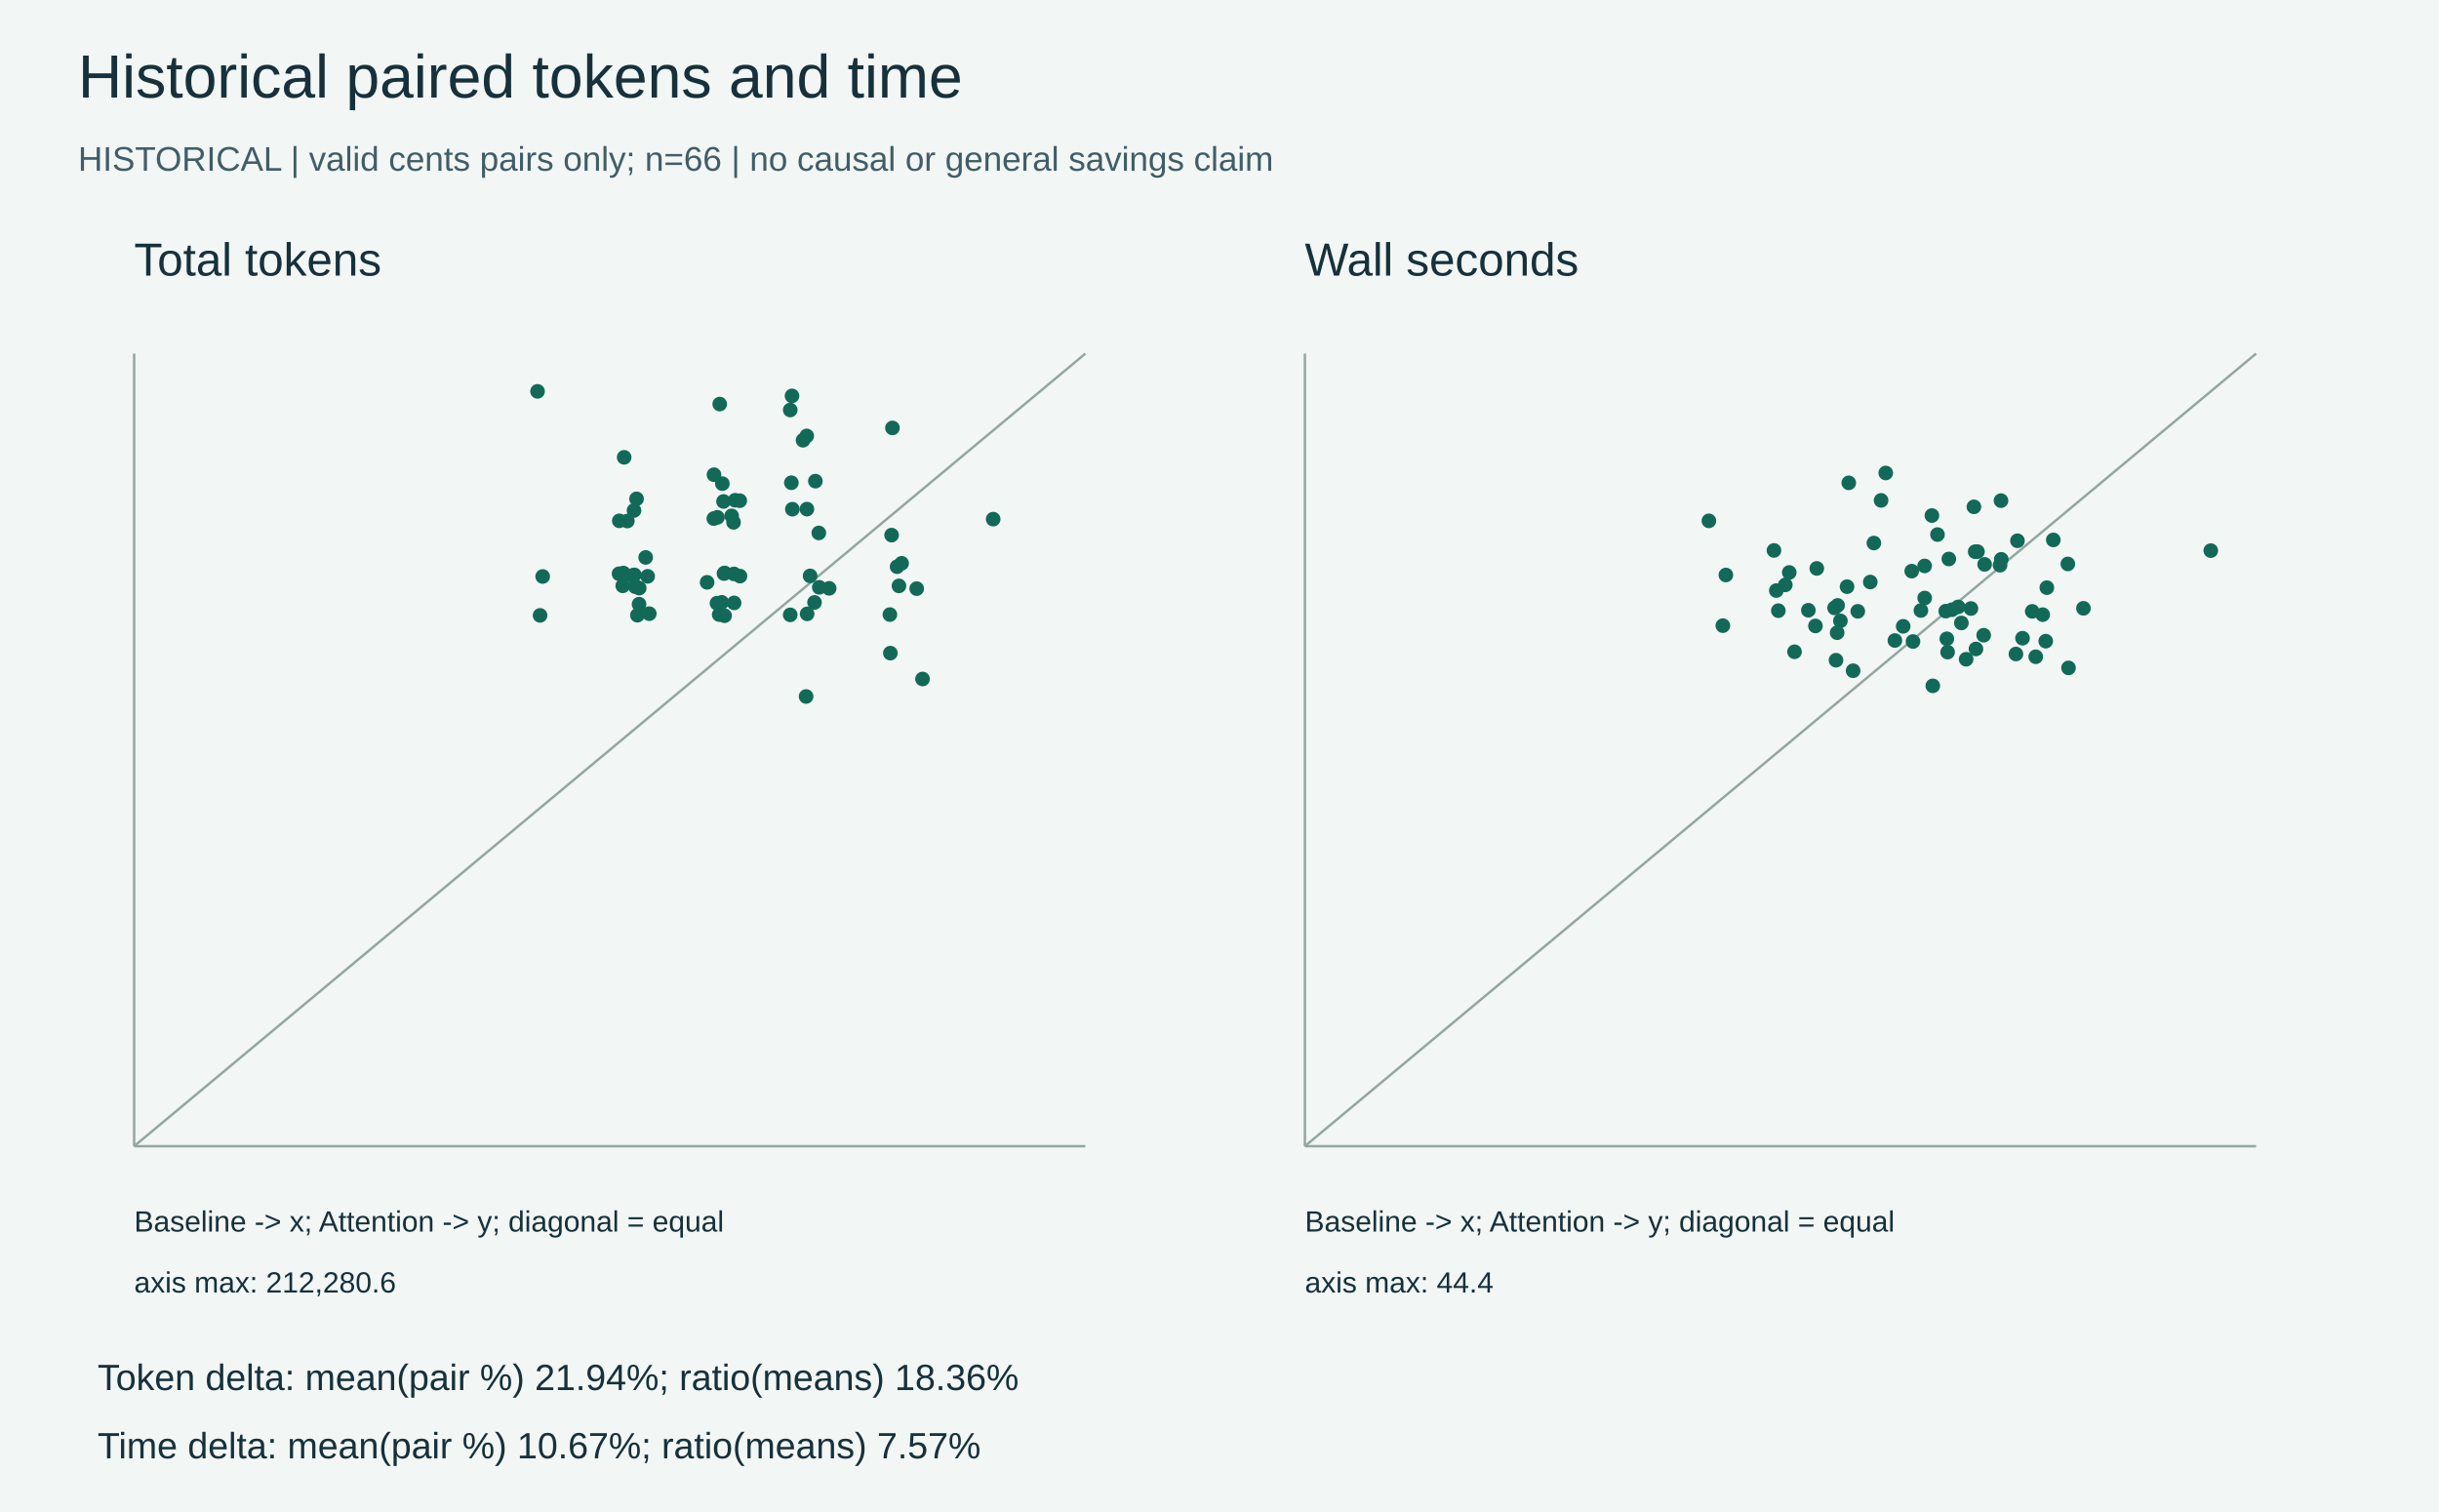
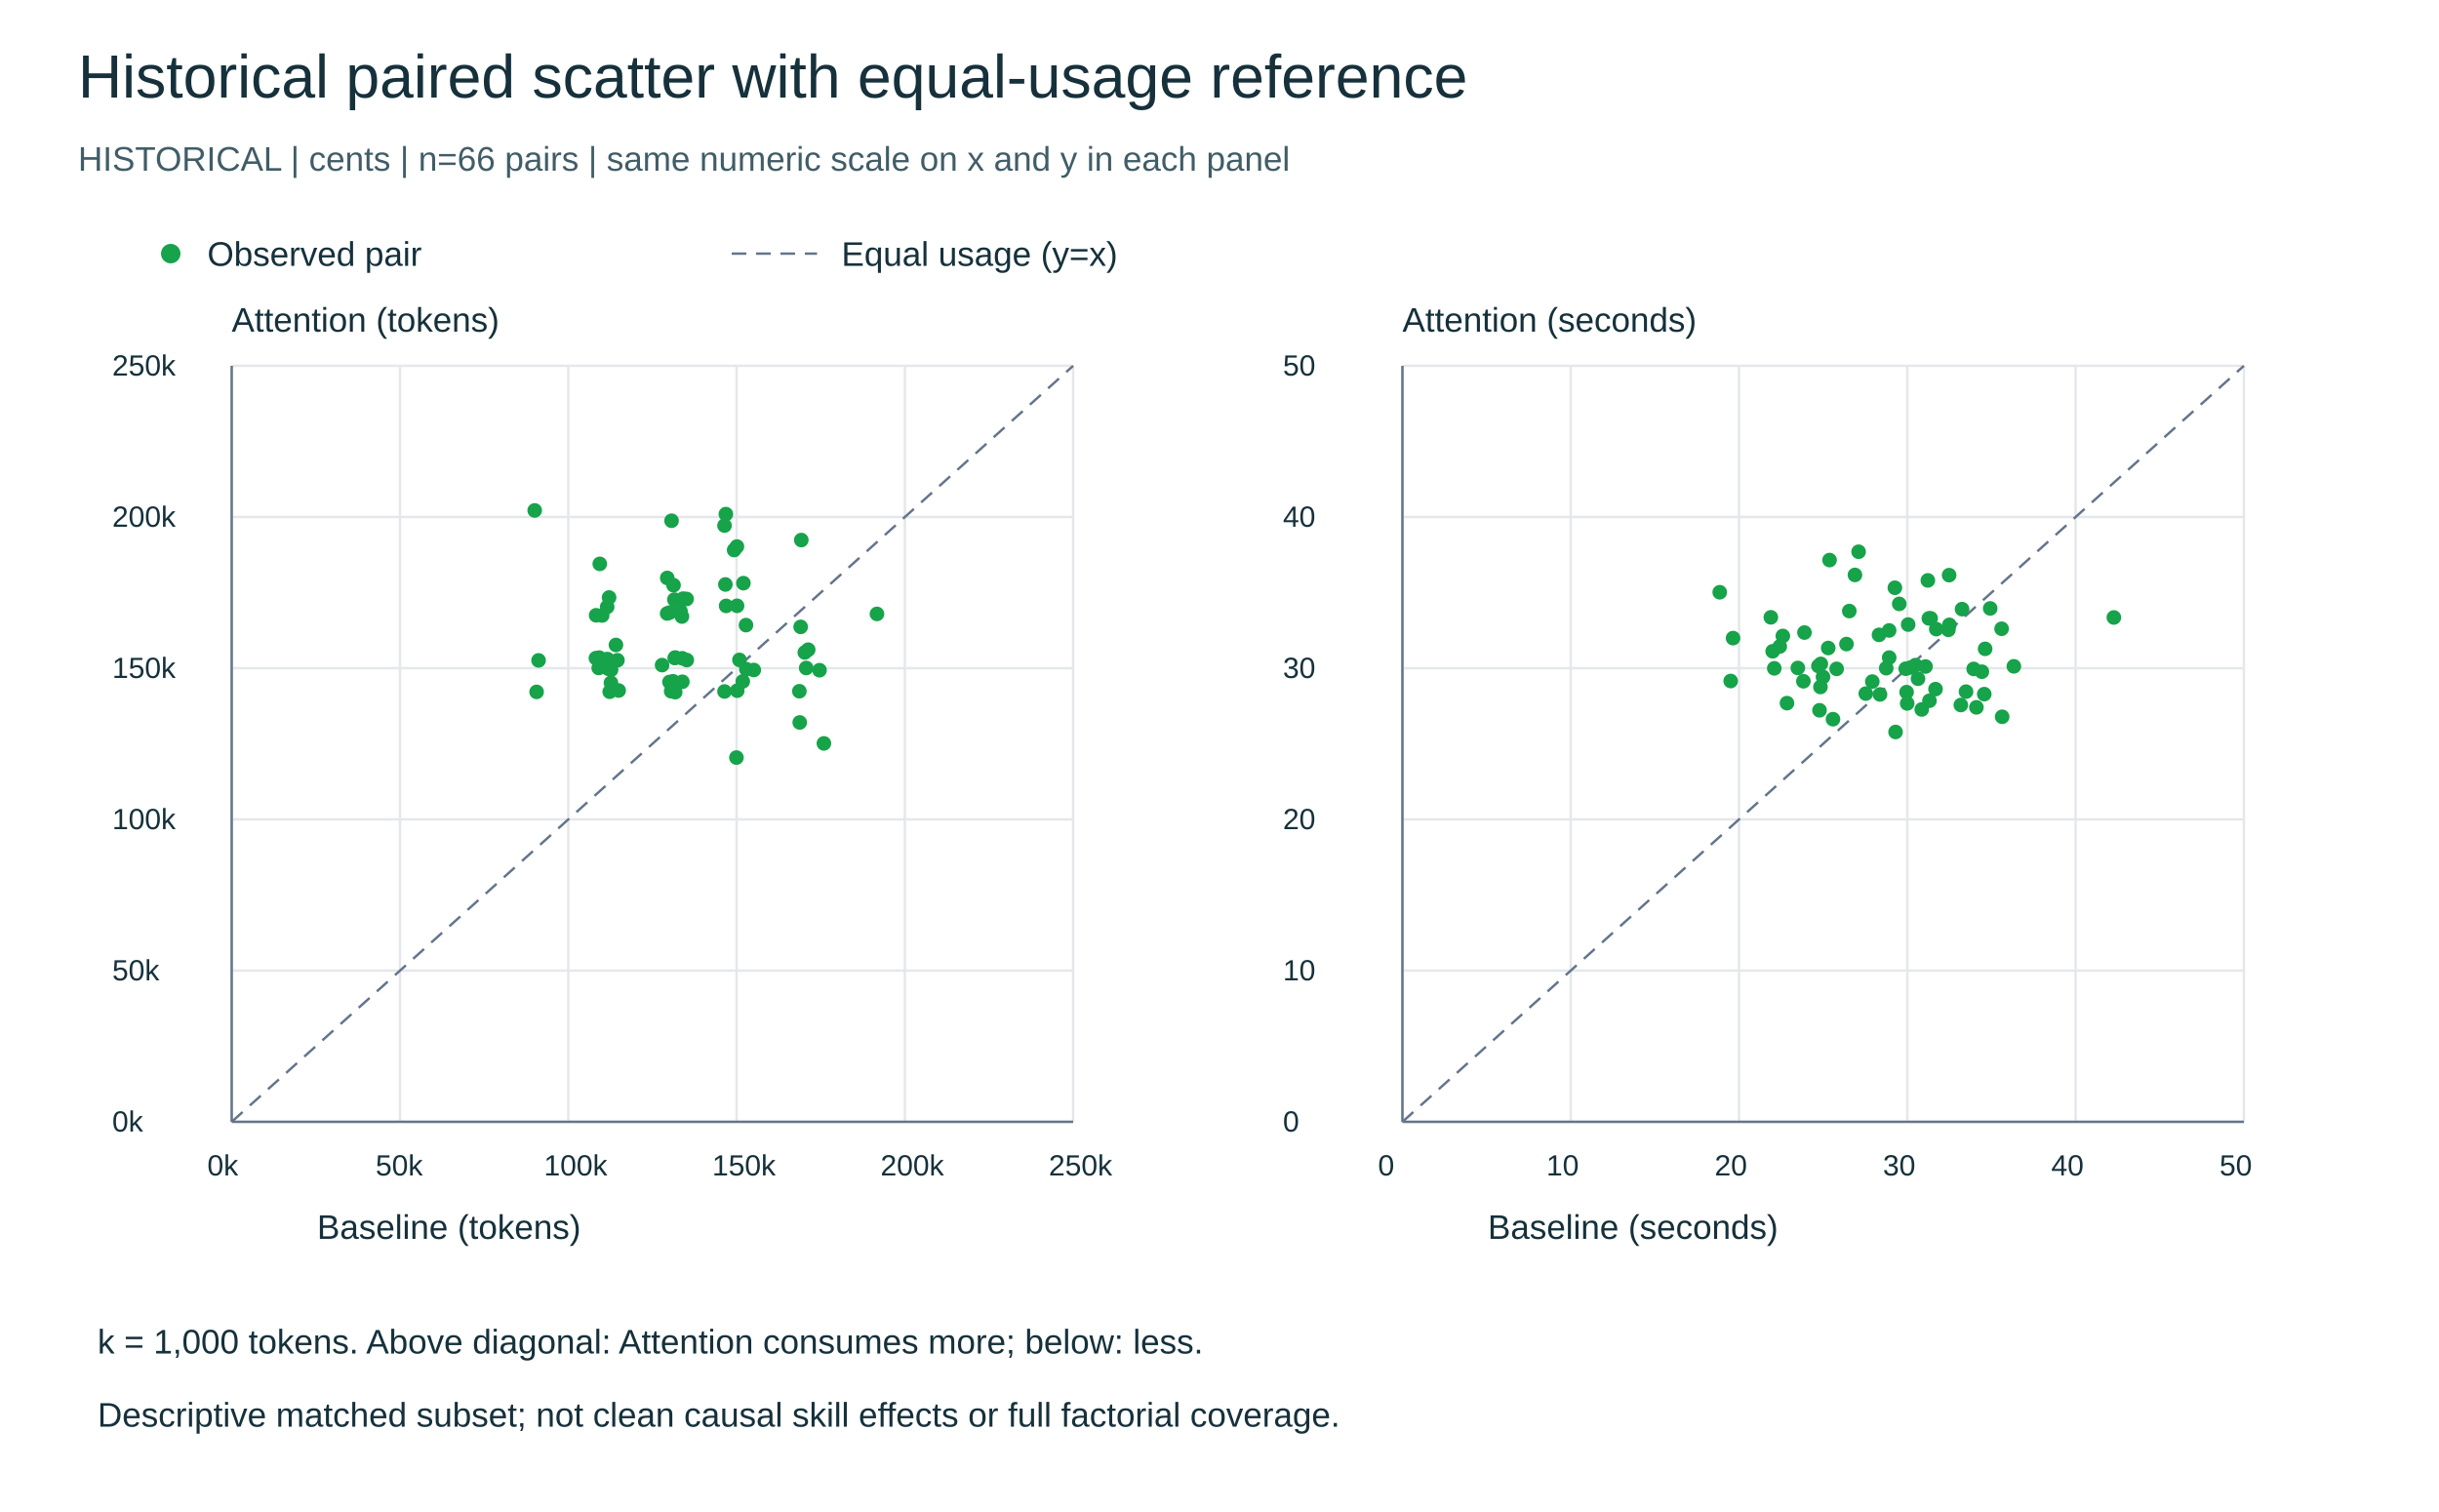
<svg xmlns="http://www.w3.org/2000/svg" width="1000" height="620" viewBox="0 0 1000 620" role="img">
-   <rect x="0" y="0" width="1000" height="620" fill="#f2f6f4" />
-   <text x="32" y="40" font-family="Arial,sans-serif" font-size="25" fill="#16313b">Historical paired tokens and time</text>
-   <text x="32" y="70" font-family="Arial,sans-serif" font-size="14" fill="#415d67">HISTORICAL | valid cents pairs only; n=66 | no causal or general savings claim</text>
-   <text x="55" y="113" font-family="Arial,sans-serif" font-size="19" fill="#16313b">Total tokens</text>
-   <line x1="55" y1="470" x2="445" y2="470" stroke="#94a6a1" />
-   <line x1="55" y1="470" x2="55" y2="145" stroke="#94a6a1" />
-   <line x1="55" y1="470" x2="445" y2="145" stroke="#94a6a1" />
-   <circle cx="262.017" cy="247.75" r="3" fill="#126957" />
-   <circle cx="324.882" cy="208.797" r="3" fill="#126957" />
-   <circle cx="365.904" cy="175.472" r="3" fill="#126957" />
-   <circle cx="368.581" cy="240.241" r="3" fill="#126957" />
-   <circle cx="329.245" cy="180.523" r="3" fill="#126957" />
-   <circle cx="333.957" cy="247.034" r="3" fill="#126957" />
-   <circle cx="264.726" cy="228.576" r="3" fill="#126957" />
-   <circle cx="260.104" cy="235.741" r="3" fill="#126957" />
-   <circle cx="300.934" cy="235.329" r="3" fill="#126957" />
-   <circle cx="259.946" cy="209.324" r="3" fill="#126957" />
-   <circle cx="323.992" cy="252.124" r="3" fill="#126957" />
-   <circle cx="407.204" cy="212.868" r="3" fill="#126957" />
-   <circle cx="303.304" cy="205.305" r="3" fill="#126957" />
-   <circle cx="297.107" cy="234.941" r="3" fill="#126957" />
-   <circle cx="367.817" cy="232.375" r="3" fill="#126957" />
-   <circle cx="292.736" cy="194.659" r="3" fill="#126957" />
-   <circle cx="294.14" cy="212.146" r="3" fill="#126957" />
-   <circle cx="324" cy="168.127" r="3" fill="#126957" />
-   <circle cx="334.312" cy="197.289" r="3" fill="#126957" />
-   <circle cx="296.846" cy="235.193" r="3" fill="#126957" />
-   <circle cx="295.088" cy="165.692" r="3" fill="#126957" />
-   <circle cx="222.5" cy="236.39" r="3" fill="#126957" />
-   <circle cx="339.963" cy="241.254" r="3" fill="#126957" />
-   <circle cx="220.386" cy="160.476" r="3" fill="#126957" />
-   <circle cx="365.561" cy="219.427" r="3" fill="#126957" />
-   <circle cx="378.239" cy="278.419" r="3" fill="#126957" />
-   <circle cx="365.05" cy="267.816" r="3" fill="#126957" />
-   <circle cx="294.889" cy="252.016" r="3" fill="#126957" />
-   <circle cx="296.648" cy="205.621" r="3" fill="#126957" />
-   <circle cx="265.544" cy="236.331" r="3" fill="#126957" />
-   <circle cx="255.333" cy="240.219" r="3" fill="#126957" />
-   <circle cx="255.605" cy="234.988" r="3" fill="#126957" />
-   <circle cx="324.47" cy="197.952" r="3" fill="#126957" />
-   <circle cx="332.148" cy="236.152" r="3" fill="#126957" />
-   <circle cx="297.088" cy="252.477" r="3" fill="#126957" />
-   <circle cx="364.859" cy="252.011" r="3" fill="#126957" />
-   <circle cx="324.729" cy="162.336" r="3" fill="#126957" />
-   <circle cx="335.717" cy="218.538" r="3" fill="#126957" />
-   <circle cx="299.978" cy="211.53" r="3" fill="#126957" />
-   <circle cx="253.907" cy="213.56" r="3" fill="#126957" />
-   <circle cx="292.685" cy="212.642" r="3" fill="#126957" />
-   <circle cx="330.5" cy="285.593" r="3" fill="#126957" />
-   <circle cx="330.841" cy="208.759" r="3" fill="#126957" />
-   <circle cx="260.493" cy="240.573" r="3" fill="#126957" />
-   <circle cx="330.762" cy="178.759" r="3" fill="#126957" />
-   <circle cx="260.991" cy="204.557" r="3" fill="#126957" />
-   <circle cx="257.218" cy="213.648" r="3" fill="#126957" />
-   <circle cx="262.079" cy="241.147" r="3" fill="#126957" />
-   <circle cx="303.405" cy="236.233" r="3" fill="#126957" />
-   <circle cx="300.985" cy="247.222" r="3" fill="#126957" />
-   <circle cx="253.804" cy="235.264" r="3" fill="#126957" />
-   <circle cx="293.956" cy="247.34" r="3" fill="#126957" />
-   <circle cx="369.676" cy="230.985" r="3" fill="#126957" />
-   <circle cx="266.214" cy="251.636" r="3" fill="#126957" />
-   <circle cx="259.231" cy="236.006" r="3" fill="#126957" />
-   <circle cx="296.164" cy="198.321" r="3" fill="#126957" />
-   <circle cx="295.92" cy="246.988" r="3" fill="#126957" />
-   <circle cx="335.908" cy="240.835" r="3" fill="#126957" />
-   <circle cx="300.754" cy="214.188" r="3" fill="#126957" />
-   <circle cx="375.856" cy="241.368" r="3" fill="#126957" />
-   <circle cx="301.408" cy="205.129" r="3" fill="#126957" />
-   <circle cx="221.426" cy="252.345" r="3" fill="#126957" />
-   <circle cx="330.928" cy="251.717" r="3" fill="#126957" />
-   <circle cx="261.335" cy="252.268" r="3" fill="#126957" />
-   <circle cx="255.91" cy="187.526" r="3" fill="#126957" />
-   <circle cx="289.923" cy="238.785" r="3" fill="#126957" />
-   <text x="55" y="505" font-family="Arial,sans-serif" font-size="12" fill="#16313b">Baseline -&gt; x; Attention -&gt; y; diagonal = equal</text>
-   <text x="55" y="530" font-family="Arial,sans-serif" font-size="12" fill="#16313b">axis max: 212,280.6</text>
-   <text x="535" y="113" font-family="Arial,sans-serif" font-size="19" fill="#16313b">Wall seconds</text>
-   <line x1="535" y1="470" x2="925" y2="470" stroke="#94a6a1" />
-   <line x1="535" y1="470" x2="535" y2="145" stroke="#94a6a1" />
-   <line x1="535" y1="470" x2="925" y2="145" stroke="#94a6a1" />
-   <circle cx="834.666" cy="269.304" r="3" fill="#126957" />
-   <circle cx="810.769" cy="226.187" r="3" fill="#126957" />
-   <circle cx="820.031" cy="231.756" r="3" fill="#126957" />
-   <circle cx="833.228" cy="250.697" r="3" fill="#126957" />
-   <circle cx="799.036" cy="229.21" r="3" fill="#126957" />
-   <circle cx="813.319" cy="260.477" r="3" fill="#126957" />
-   <circle cx="753.431" cy="248.256" r="3" fill="#126957" />
-   <circle cx="752.768" cy="270.725" r="3" fill="#126957" />
-   <circle cx="753.24" cy="259.436" r="3" fill="#126957" />
-   <circle cx="757.295" cy="240.566" r="3" fill="#126957" />
-   <circle cx="780.318" cy="256.823" r="3" fill="#126957" />
-   <circle cx="906.429" cy="225.785" r="3" fill="#126957" />
-   <circle cx="766.825" cy="238.658" r="3" fill="#126957" />
-   <circle cx="789.13" cy="245.219" r="3" fill="#126957" />
-   <circle cx="838.762" cy="262.905" r="3" fill="#126957" />
-   <circle cx="757.998" cy="197.986" r="3" fill="#126957" />
-   <circle cx="794.374" cy="219.2" r="3" fill="#126957" />
-   <circle cx="773.163" cy="193.952" r="3" fill="#126957" />
-   <circle cx="841.868" cy="221.4" r="3" fill="#126957" />
-   <circle cx="797.767" cy="250.604" r="3" fill="#126957" />
-   <circle cx="820.414" cy="205.287" r="3" fill="#126957" />
-   <circle cx="728.293" cy="242.162" r="3" fill="#126957" />
-   <circle cx="837.52" cy="252.044" r="3" fill="#126957" />
-   <circle cx="700.655" cy="213.571" r="3" fill="#126957" />
-   <circle cx="827.165" cy="221.747" r="3" fill="#126957" />
-   <circle cx="848.103" cy="273.871" r="3" fill="#126957" />
-   <circle cx="806.123" cy="270.329" r="3" fill="#126957" />
-   <circle cx="800.324" cy="250.016" r="3" fill="#126957" />
-   <circle cx="783.819" cy="234.197" r="3" fill="#126957" />
-   <circle cx="754.575" cy="254.586" r="3" fill="#126957" />
-   <circle cx="729.13" cy="250.411" r="3" fill="#126957" />
-   <circle cx="731.986" cy="239.833" r="3" fill="#126957" />
-   <circle cx="789.098" cy="232.069" r="3" fill="#126957" />
-   <circle cx="820.532" cy="229.354" r="3" fill="#126957" />
-   <circle cx="847.82" cy="231.249" r="3" fill="#126957" />
-   <circle cx="854.218" cy="249.437" r="3" fill="#126957" />
-   <circle cx="809.315" cy="207.832" r="3" fill="#126957" />
-   <circle cx="813.706" cy="231.418" r="3" fill="#126957" />
-   <circle cx="787.579" cy="250.334" r="3" fill="#126957" />
-   <circle cx="707.613" cy="235.776" r="3" fill="#126957" />
-   <circle cx="771.25" cy="205.184" r="3" fill="#126957" />
-   <circle cx="792.458" cy="281.23" r="3" fill="#126957" />
-   <circle cx="808.094" cy="249.524" r="3" fill="#126957" />
-   <circle cx="744.339" cy="256.669" r="3" fill="#126957" />
-   <circle cx="792.095" cy="211.396" r="3" fill="#126957" />
-   <circle cx="744.89" cy="233.081" r="3" fill="#126957" />
-   <circle cx="752.186" cy="249.274" r="3" fill="#126957" />
-   <circle cx="798.528" cy="267.401" r="3" fill="#126957" />
-   <circle cx="804.175" cy="255.444" r="3" fill="#126957" />
-   <circle cx="798.21" cy="261.939" r="3" fill="#126957" />
-   <circle cx="733.604" cy="234.741" r="3" fill="#126957" />
-   <circle cx="759.788" cy="275.036" r="3" fill="#126957" />
-   <circle cx="839.217" cy="240.971" r="3" fill="#126957" />
-   <circle cx="741.434" cy="250.236" r="3" fill="#126957" />
-   <circle cx="776.911" cy="262.638" r="3" fill="#126957" />
-   <circle cx="809.835" cy="226.226" r="3" fill="#126957" />
-   <circle cx="784.334" cy="263.052" r="3" fill="#126957" />
-   <circle cx="829.239" cy="261.699" r="3" fill="#126957" />
-   <circle cx="802.854" cy="248.859" r="3" fill="#126957" />
-   <circle cx="826.534" cy="268.179" r="3" fill="#126957" />
-   <circle cx="768.302" cy="222.676" r="3" fill="#126957" />
-   <circle cx="706.378" cy="256.548" r="3" fill="#126957" />
-   <circle cx="810.157" cy="266.102" r="3" fill="#126957" />
-   <circle cx="735.767" cy="267.262" r="3" fill="#126957" />
-   <circle cx="727.34" cy="225.712" r="3" fill="#126957" />
-   <circle cx="761.7" cy="250.672" r="3" fill="#126957" />
-   <text x="535" y="505" font-family="Arial,sans-serif" font-size="12" fill="#16313b">Baseline -&gt; x; Attention -&gt; y; diagonal = equal</text>
-   <text x="535" y="530" font-family="Arial,sans-serif" font-size="12" fill="#16313b">axis max: 44.4</text>
-   <text x="40" y="570" font-family="Arial,sans-serif" font-size="15" fill="#16313b">Token delta: mean(pair %) 21.94%; ratio(means) 18.36%</text>
-   <text x="40" y="598" font-family="Arial,sans-serif" font-size="15" fill="#16313b">Time delta: mean(pair %) 10.67%; ratio(means) 7.57%</text>
+   <rect x="0" y="0" width="1000" height="620" fill="#ffffff" />
+   <text x="32" y="40" font-family="Arial,sans-serif" font-size="25" fill="#16313b">Historical paired scatter with equal-usage reference</text>
+   <text x="32" y="70" font-family="Arial,sans-serif" font-size="14" fill="#415d67">HISTORICAL | cents | n=66 pairs | same numeric scale on x and y in each panel</text>
+   <rect x="95" y="150" width="345" height="310" fill="#ffffff" />
+   <line x1="95.0" y1="150" x2="95.0" y2="460" stroke="#e5e7eb" />
+   <text x="85.0" y="482" font-family="Arial,sans-serif" font-size="12" fill="#16313b">0k</text>
+   <line x1="164.0" y1="150" x2="164.0" y2="460" stroke="#e5e7eb" />
+   <text x="154.0" y="482" font-family="Arial,sans-serif" font-size="12" fill="#16313b">50k</text>
+   <line x1="233.0" y1="150" x2="233.0" y2="460" stroke="#e5e7eb" />
+   <text x="223.0" y="482" font-family="Arial,sans-serif" font-size="12" fill="#16313b">100k</text>
+   <line x1="302.0" y1="150" x2="302.0" y2="460" stroke="#e5e7eb" />
+   <text x="292.0" y="482" font-family="Arial,sans-serif" font-size="12" fill="#16313b">150k</text>
+   <line x1="371.0" y1="150" x2="371.0" y2="460" stroke="#e5e7eb" />
+   <text x="361.0" y="482" font-family="Arial,sans-serif" font-size="12" fill="#16313b">200k</text>
+   <line x1="440.0" y1="150" x2="440.0" y2="460" stroke="#e5e7eb" />
+   <text x="430.0" y="482" font-family="Arial,sans-serif" font-size="12" fill="#16313b">250k</text>
+   <line x1="95" y1="460.0" x2="440" y2="460.0" stroke="#e5e7eb" />
+   <text x="46" y="464.0" font-family="Arial,sans-serif" font-size="12" fill="#16313b">0k</text>
+   <line x1="95" y1="398.0" x2="440" y2="398.0" stroke="#e5e7eb" />
+   <text x="46" y="402.0" font-family="Arial,sans-serif" font-size="12" fill="#16313b">50k</text>
+   <line x1="95" y1="336.0" x2="440" y2="336.0" stroke="#e5e7eb" />
+   <text x="46" y="340.0" font-family="Arial,sans-serif" font-size="12" fill="#16313b">100k</text>
+   <line x1="95" y1="274.0" x2="440" y2="274.0" stroke="#e5e7eb" />
+   <text x="46" y="278.0" font-family="Arial,sans-serif" font-size="12" fill="#16313b">150k</text>
+   <line x1="95" y1="212.0" x2="440" y2="212.0" stroke="#e5e7eb" />
+   <text x="46" y="216.0" font-family="Arial,sans-serif" font-size="12" fill="#16313b">200k</text>
+   <line x1="95" y1="150.0" x2="440" y2="150.0" stroke="#e5e7eb" />
+   <text x="46" y="154.0" font-family="Arial,sans-serif" font-size="12" fill="#16313b">250k</text>
+   <line x1="95" y1="460" x2="440" y2="460" stroke="#64748b" />
+   <line x1="95" y1="150" x2="95" y2="460" stroke="#64748b" />
+   <text x="95" y="136" font-family="Arial,sans-serif" font-size="14" fill="#16313b">Attention (tokens)</text>
+   <text x="130" y="508" font-family="Arial,sans-serif" font-size="14" fill="#16313b">Baseline (tokens)</text>
+   <line x1="95" y1="460" x2="440" y2="150" stroke="#64748b" stroke-dasharray="6 4" />
+   <circle cx="250.5" cy="279.993" r="3" fill="#16a34a" />
+   <circle cx="297.721" cy="248.444" r="3" fill="#16a34a" />
+   <circle cx="328.535" cy="221.453" r="3" fill="#16a34a" />
+   <circle cx="330.545" cy="273.911" r="3" fill="#16a34a" />
+   <circle cx="300.998" cy="225.543" r="3" fill="#16a34a" />
+   <circle cx="304.538" cy="279.413" r="3" fill="#16a34a" />
+   <circle cx="252.535" cy="264.463" r="3" fill="#16a34a" />
+   <circle cx="249.063" cy="270.266" r="3" fill="#16a34a" />
+   <circle cx="279.732" cy="269.933" r="3" fill="#16a34a" />
+   <circle cx="248.945" cy="248.87" r="3" fill="#16a34a" />
+   <circle cx="297.053" cy="283.536" r="3" fill="#16a34a" />
+   <circle cx="359.557" cy="251.741" r="3" fill="#16a34a" />
+   <circle cx="281.513" cy="245.615" r="3" fill="#16a34a" />
+   <circle cx="276.858" cy="269.618" r="3" fill="#16a34a" />
+   <circle cx="329.971" cy="267.54" r="3" fill="#16a34a" />
+   <circle cx="273.575" cy="236.992" r="3" fill="#16a34a" />
+   <circle cx="274.629" cy="251.155" r="3" fill="#16a34a" />
+   <circle cx="297.058" cy="215.503" r="3" fill="#16a34a" />
+   <circle cx="304.804" cy="239.123" r="3" fill="#16a34a" />
+   <circle cx="276.662" cy="269.822" r="3" fill="#16a34a" />
+   <circle cx="275.341" cy="213.531" r="3" fill="#16a34a" />
+   <circle cx="220.817" cy="270.792" r="3" fill="#16a34a" />
+   <circle cx="309.049" cy="274.732" r="3" fill="#16a34a" />
+   <circle cx="219.229" cy="209.307" r="3" fill="#16a34a" />
+   <circle cx="328.277" cy="257.053" r="3" fill="#16a34a" />
+   <circle cx="337.8" cy="304.833" r="3" fill="#16a34a" />
+   <circle cx="327.893" cy="296.244" r="3" fill="#16a34a" />
+   <circle cx="275.192" cy="283.448" r="3" fill="#16a34a" />
+   <circle cx="276.513" cy="245.871" r="3" fill="#16a34a" />
+   <circle cx="253.149" cy="270.744" r="3" fill="#16a34a" />
+   <circle cx="245.479" cy="273.893" r="3" fill="#16a34a" />
+   <circle cx="245.684" cy="269.656" r="3" fill="#16a34a" />
+   <circle cx="297.411" cy="239.659" r="3" fill="#16a34a" />
+   <circle cx="303.179" cy="270.599" r="3" fill="#16a34a" />
+   <circle cx="276.844" cy="283.821" r="3" fill="#16a34a" />
+   <circle cx="327.749" cy="283.444" r="3" fill="#16a34a" />
+   <circle cx="297.606" cy="210.813" r="3" fill="#16a34a" />
+   <circle cx="305.86" cy="256.332" r="3" fill="#16a34a" />
+   <circle cx="279.015" cy="250.657" r="3" fill="#16a34a" />
+   <circle cx="244.408" cy="252.301" r="3" fill="#16a34a" />
+   <circle cx="273.536" cy="251.557" r="3" fill="#16a34a" />
+   <circle cx="301.941" cy="310.643" r="3" fill="#16a34a" />
+   <circle cx="302.197" cy="248.413" r="3" fill="#16a34a" />
+   <circle cx="249.356" cy="274.18" r="3" fill="#16a34a" />
+   <circle cx="302.138" cy="224.115" r="3" fill="#16a34a" />
+   <circle cx="249.73" cy="245.009" r="3" fill="#16a34a" />
+   <circle cx="246.895" cy="252.372" r="3" fill="#16a34a" />
+   <circle cx="250.547" cy="274.645" r="3" fill="#16a34a" />
+   <circle cx="281.588" cy="270.664" r="3" fill="#16a34a" />
+   <circle cx="279.771" cy="279.565" r="3" fill="#16a34a" />
+   <circle cx="244.331" cy="269.879" r="3" fill="#16a34a" />
+   <circle cx="274.491" cy="279.661" r="3" fill="#16a34a" />
+   <circle cx="331.368" cy="266.414" r="3" fill="#16a34a" />
+   <circle cx="253.653" cy="283.14" r="3" fill="#16a34a" />
+   <circle cx="248.408" cy="270.481" r="3" fill="#16a34a" />
+   <circle cx="276.15" cy="239.958" r="3" fill="#16a34a" />
+   <circle cx="275.966" cy="279.375" r="3" fill="#16a34a" />
+   <circle cx="306.003" cy="274.392" r="3" fill="#16a34a" />
+   <circle cx="279.597" cy="252.81" r="3" fill="#16a34a" />
+   <circle cx="336.01" cy="274.823" r="3" fill="#16a34a" />
+   <circle cx="280.088" cy="245.473" r="3" fill="#16a34a" />
+   <circle cx="220.01" cy="283.714" r="3" fill="#16a34a" />
+   <circle cx="302.262" cy="283.206" r="3" fill="#16a34a" />
+   <circle cx="249.988" cy="283.652" r="3" fill="#16a34a" />
+   <circle cx="245.913" cy="231.215" r="3" fill="#16a34a" />
+   <circle cx="271.462" cy="272.731" r="3" fill="#16a34a" />
+   <rect x="575" y="150" width="345" height="310" fill="#ffffff" />
+   <line x1="575.0" y1="150" x2="575.0" y2="460" stroke="#e5e7eb" />
+   <text x="565.0" y="482" font-family="Arial,sans-serif" font-size="12" fill="#16313b">0</text>
+   <line x1="644.0" y1="150" x2="644.0" y2="460" stroke="#e5e7eb" />
+   <text x="634.0" y="482" font-family="Arial,sans-serif" font-size="12" fill="#16313b">10</text>
+   <line x1="713.0" y1="150" x2="713.0" y2="460" stroke="#e5e7eb" />
+   <text x="703.0" y="482" font-family="Arial,sans-serif" font-size="12" fill="#16313b">20</text>
+   <line x1="782.0" y1="150" x2="782.0" y2="460" stroke="#e5e7eb" />
+   <text x="772.0" y="482" font-family="Arial,sans-serif" font-size="12" fill="#16313b">30</text>
+   <line x1="851.0" y1="150" x2="851.0" y2="460" stroke="#e5e7eb" />
+   <text x="841.0" y="482" font-family="Arial,sans-serif" font-size="12" fill="#16313b">40</text>
+   <line x1="920.0" y1="150" x2="920.0" y2="460" stroke="#e5e7eb" />
+   <text x="910.0" y="482" font-family="Arial,sans-serif" font-size="12" fill="#16313b">50</text>
+   <line x1="575" y1="460.0" x2="920" y2="460.0" stroke="#e5e7eb" />
+   <text x="526" y="464.0" font-family="Arial,sans-serif" font-size="12" fill="#16313b">0</text>
+   <line x1="575" y1="398.0" x2="920" y2="398.0" stroke="#e5e7eb" />
+   <text x="526" y="402.0" font-family="Arial,sans-serif" font-size="12" fill="#16313b">10</text>
+   <line x1="575" y1="336.0" x2="920" y2="336.0" stroke="#e5e7eb" />
+   <text x="526" y="340.0" font-family="Arial,sans-serif" font-size="12" fill="#16313b">20</text>
+   <line x1="575" y1="274.0" x2="920" y2="274.0" stroke="#e5e7eb" />
+   <text x="526" y="278.0" font-family="Arial,sans-serif" font-size="12" fill="#16313b">30</text>
+   <line x1="575" y1="212.0" x2="920" y2="212.0" stroke="#e5e7eb" />
+   <text x="526" y="216.0" font-family="Arial,sans-serif" font-size="12" fill="#16313b">40</text>
+   <line x1="575" y1="150.0" x2="920" y2="150.0" stroke="#e5e7eb" />
+   <text x="526" y="154.0" font-family="Arial,sans-serif" font-size="12" fill="#16313b">50</text>
+   <line x1="575" y1="460" x2="920" y2="460" stroke="#64748b" />
+   <line x1="575" y1="150" x2="575" y2="460" stroke="#64748b" />
+   <text x="575" y="136" font-family="Arial,sans-serif" font-size="14" fill="#16313b">Attention (seconds)</text>
+   <text x="610" y="508" font-family="Arial,sans-serif" font-size="14" fill="#16313b">Baseline (seconds)</text>
+   <line x1="575" y1="460" x2="920" y2="150" stroke="#64748b" stroke-dasharray="6 4" />
+   <circle cx="810.339" cy="290.051" r="3" fill="#16a34a" />
+   <circle cx="791.571" cy="253.54" r="3" fill="#16a34a" />
+   <circle cx="798.845" cy="258.256" r="3" fill="#16a34a" />
+   <circle cx="809.21" cy="274.295" r="3" fill="#16a34a" />
+   <circle cx="782.357" cy="256.1" r="3" fill="#16a34a" />
+   <circle cx="793.574" cy="282.576" r="3" fill="#16a34a" />
+   <circle cx="746.542" cy="272.227" r="3" fill="#16a34a" />
+   <circle cx="746.021" cy="291.255" r="3" fill="#16a34a" />
+   <circle cx="746.392" cy="281.695" r="3" fill="#16a34a" />
+   <circle cx="749.577" cy="265.716" r="3" fill="#16a34a" />
+   <circle cx="767.657" cy="279.482" r="3" fill="#16a34a" />
+   <circle cx="866.696" cy="253.199" r="3" fill="#16a34a" />
+   <circle cx="757.061" cy="264.1" r="3" fill="#16a34a" />
+   <circle cx="774.578" cy="269.656" r="3" fill="#16a34a" />
+   <circle cx="813.555" cy="284.632" r="3" fill="#16a34a" />
+   <circle cx="750.128" cy="229.659" r="3" fill="#16a34a" />
+   <circle cx="778.696" cy="247.623" r="3" fill="#16a34a" />
+   <circle cx="762.038" cy="226.243" r="3" fill="#16a34a" />
+   <circle cx="815.994" cy="249.486" r="3" fill="#16a34a" />
+   <circle cx="781.36" cy="274.216" r="3" fill="#16a34a" />
+   <circle cx="799.146" cy="235.842" r="3" fill="#16a34a" />
+   <circle cx="726.8" cy="267.067" r="3" fill="#16a34a" />
+   <circle cx="812.58" cy="275.436" r="3" fill="#16a34a" />
+   <circle cx="705.095" cy="242.856" r="3" fill="#16a34a" />
+   <circle cx="804.448" cy="249.78" r="3" fill="#16a34a" />
+   <circle cx="820.891" cy="293.919" r="3" fill="#16a34a" />
+   <circle cx="787.923" cy="290.919" r="3" fill="#16a34a" />
+   <circle cx="783.369" cy="273.718" r="3" fill="#16a34a" />
+   <circle cx="770.407" cy="260.322" r="3" fill="#16a34a" />
+   <circle cx="747.44" cy="277.588" r="3" fill="#16a34a" />
+   <circle cx="727.458" cy="274.053" r="3" fill="#16a34a" />
+   <circle cx="729.7" cy="265.095" r="3" fill="#16a34a" />
+   <circle cx="774.552" cy="258.521" r="3" fill="#16a34a" />
+   <circle cx="799.239" cy="256.221" r="3" fill="#16a34a" />
+   <circle cx="820.669" cy="257.826" r="3" fill="#16a34a" />
+   <circle cx="825.694" cy="273.228" r="3" fill="#16a34a" />
+   <circle cx="790.429" cy="237.997" r="3" fill="#16a34a" />
+   <circle cx="793.878" cy="257.969" r="3" fill="#16a34a" />
+   <circle cx="773.36" cy="273.987" r="3" fill="#16a34a" />
+   <circle cx="710.559" cy="261.66" r="3" fill="#16a34a" />
+   <circle cx="760.536" cy="235.755" r="3" fill="#16a34a" />
+   <circle cx="777.191" cy="300.15" r="3" fill="#16a34a" />
+   <circle cx="789.471" cy="273.302" r="3" fill="#16a34a" />
+   <circle cx="739.401" cy="279.352" r="3" fill="#16a34a" />
+   <circle cx="776.906" cy="241.015" r="3" fill="#16a34a" />
+   <circle cx="739.834" cy="259.377" r="3" fill="#16a34a" />
+   <circle cx="745.564" cy="273.09" r="3" fill="#16a34a" />
+   <circle cx="781.958" cy="288.44" r="3" fill="#16a34a" />
+   <circle cx="786.393" cy="278.314" r="3" fill="#16a34a" />
+   <circle cx="781.709" cy="283.814" r="3" fill="#16a34a" />
+   <circle cx="730.971" cy="260.783" r="3" fill="#16a34a" />
+   <circle cx="751.535" cy="294.905" r="3" fill="#16a34a" />
+   <circle cx="813.912" cy="266.059" r="3" fill="#16a34a" />
+   <circle cx="737.12" cy="273.904" r="3" fill="#16a34a" />
+   <circle cx="764.981" cy="284.406" r="3" fill="#16a34a" />
+   <circle cx="790.838" cy="253.573" r="3" fill="#16a34a" />
+   <circle cx="770.811" cy="284.757" r="3" fill="#16a34a" />
+   <circle cx="806.077" cy="283.611" r="3" fill="#16a34a" />
+   <circle cx="785.355" cy="272.738" r="3" fill="#16a34a" />
+   <circle cx="803.952" cy="289.098" r="3" fill="#16a34a" />
+   <circle cx="758.221" cy="250.566" r="3" fill="#16a34a" />
+   <circle cx="709.589" cy="279.249" r="3" fill="#16a34a" />
+   <circle cx="791.091" cy="287.34" r="3" fill="#16a34a" />
+   <circle cx="732.67" cy="288.322" r="3" fill="#16a34a" />
+   <circle cx="726.052" cy="253.137" r="3" fill="#16a34a" />
+   <circle cx="753.035" cy="274.273" r="3" fill="#16a34a" />
+   <circle cx="70" cy="104" r="4" fill="#16a34a" />
+   <text x="85" y="109" font-family="Arial,sans-serif" font-size="14" fill="#16313b">Observed pair</text>
+   <line x1="300" y1="104" x2="335" y2="104" stroke="#64748b" stroke-dasharray="6 4" />
+   <text x="345" y="109" font-family="Arial,sans-serif" font-size="14" fill="#16313b">Equal usage (y=x)</text>
+   <text x="40" y="555" font-family="Arial,sans-serif" font-size="14" fill="#16313b">k = 1,000 tokens. Above diagonal: Attention consumes more; below: less.</text>
+   <text x="40" y="585" font-family="Arial,sans-serif" font-size="14" fill="#16313b">Descriptive matched subset; not clean causal skill effects or full factorial coverage.</text>
</svg>
